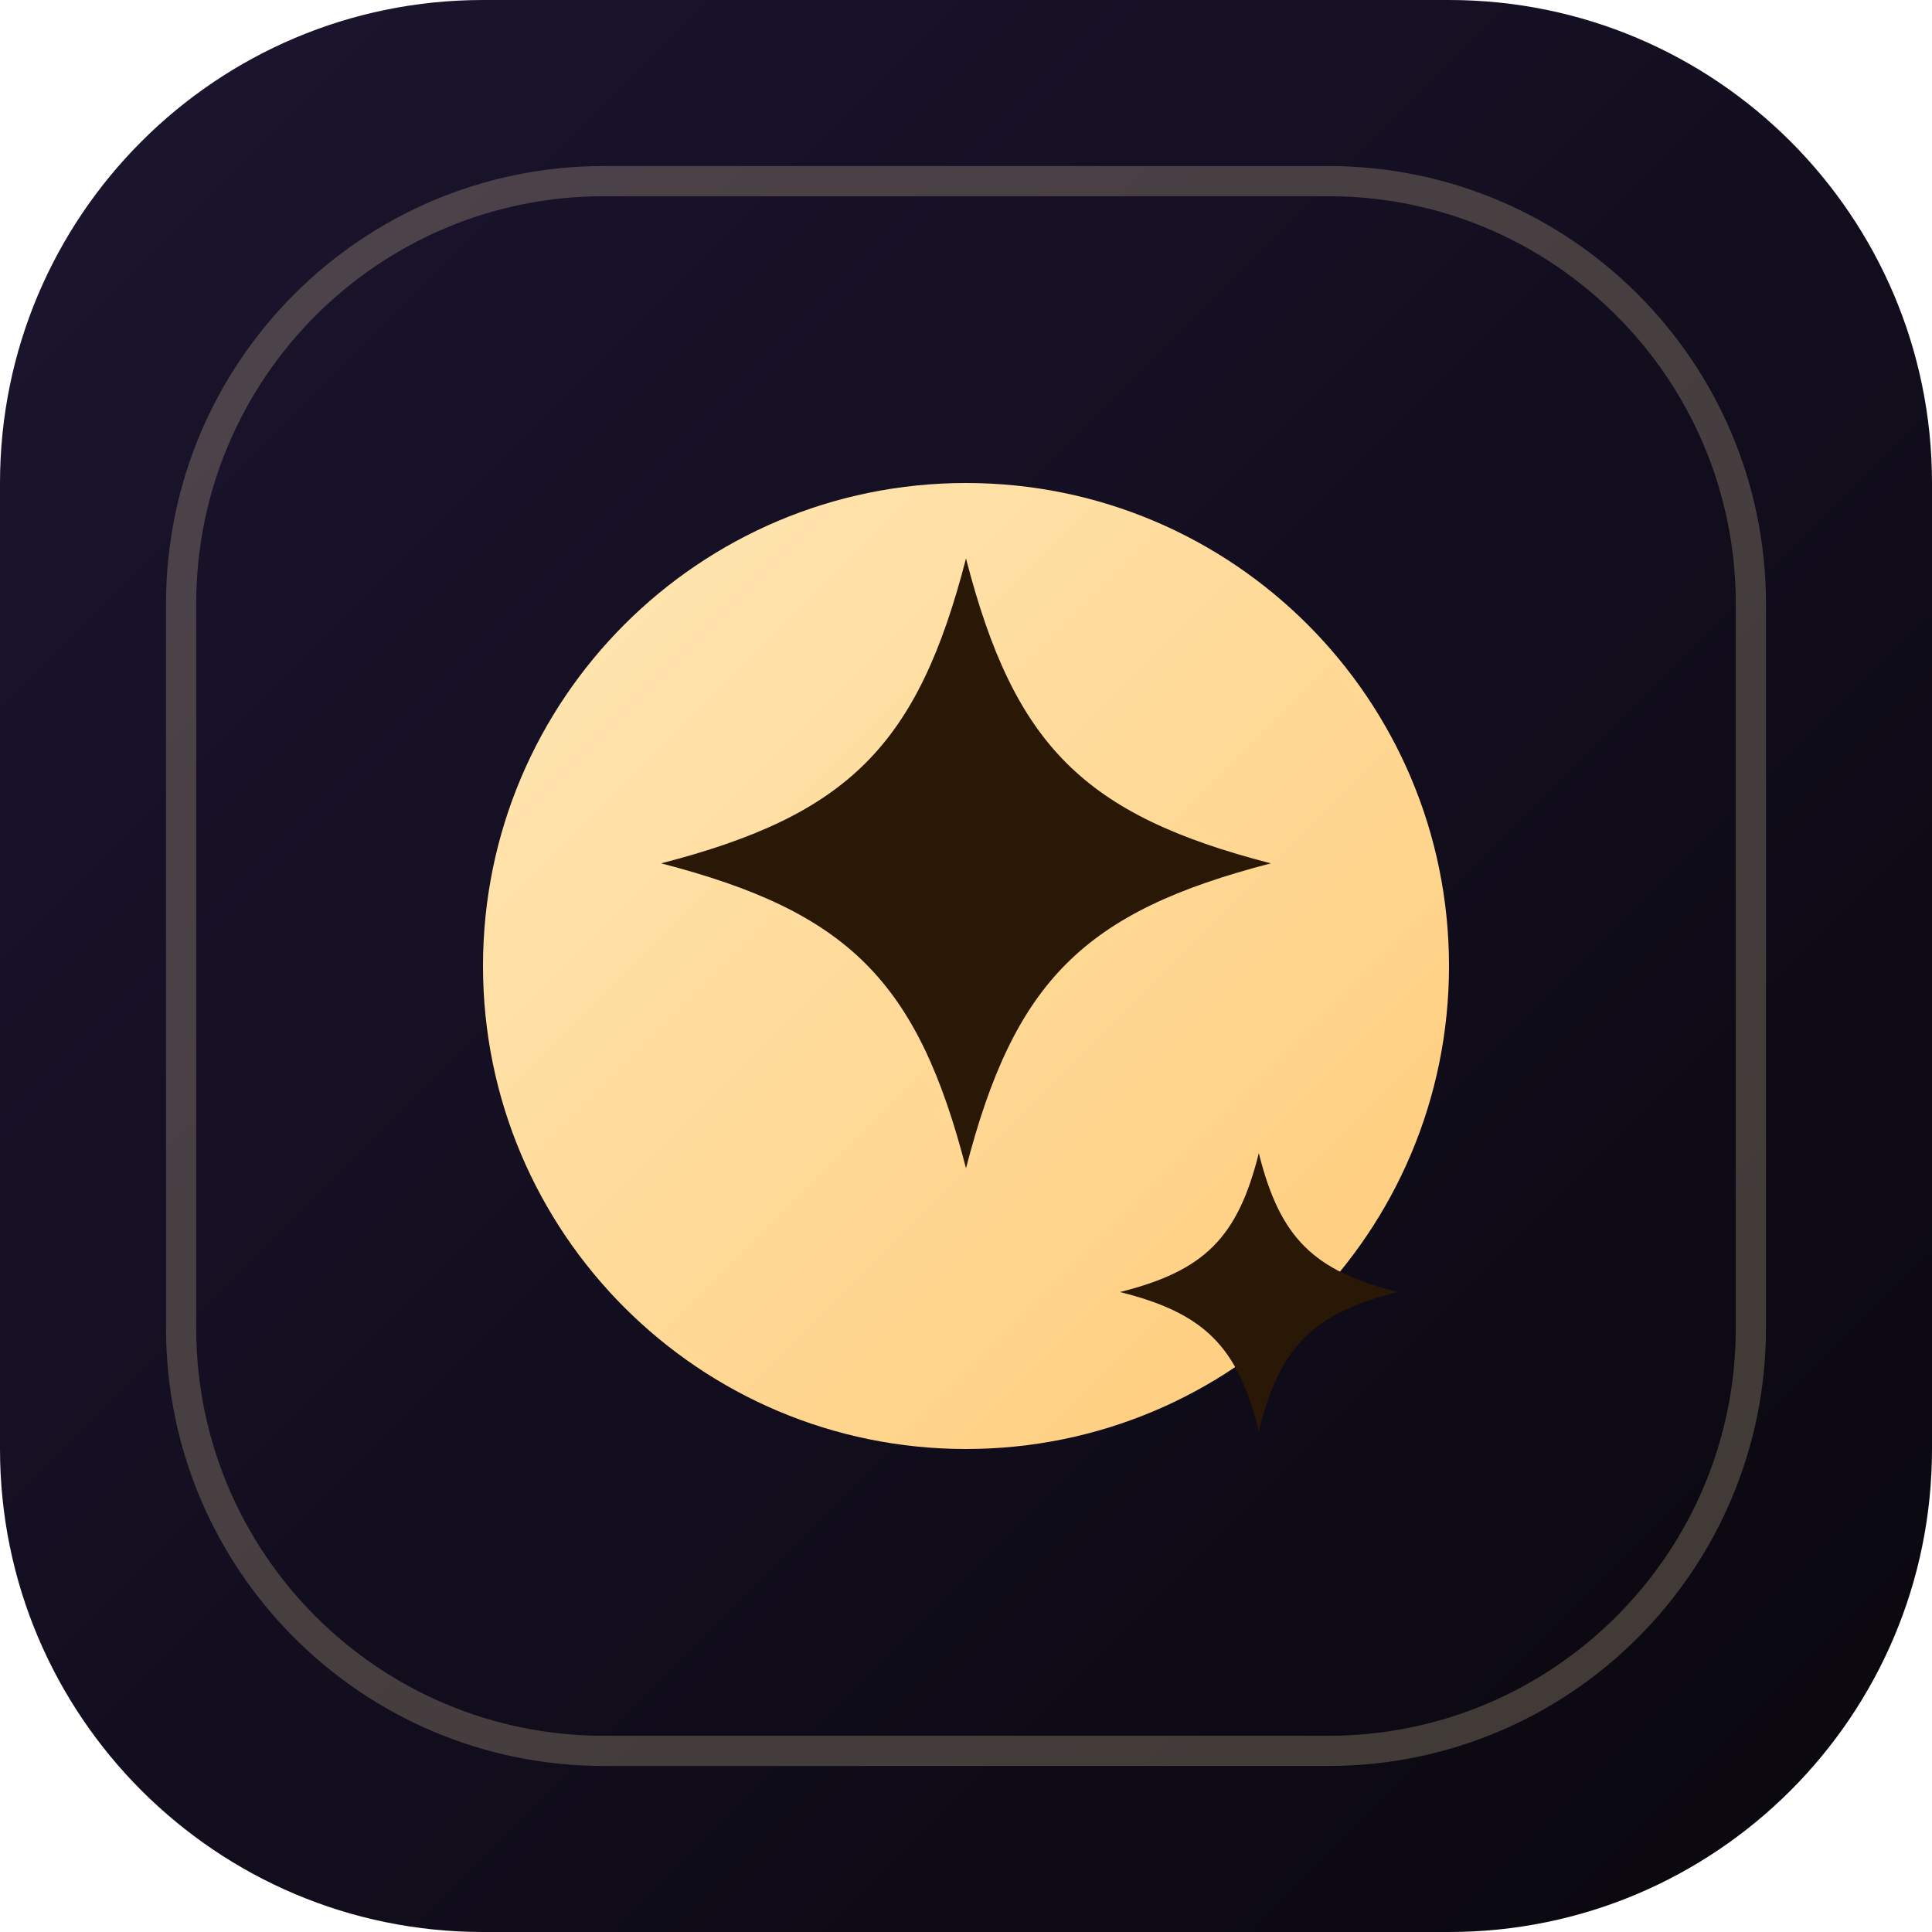
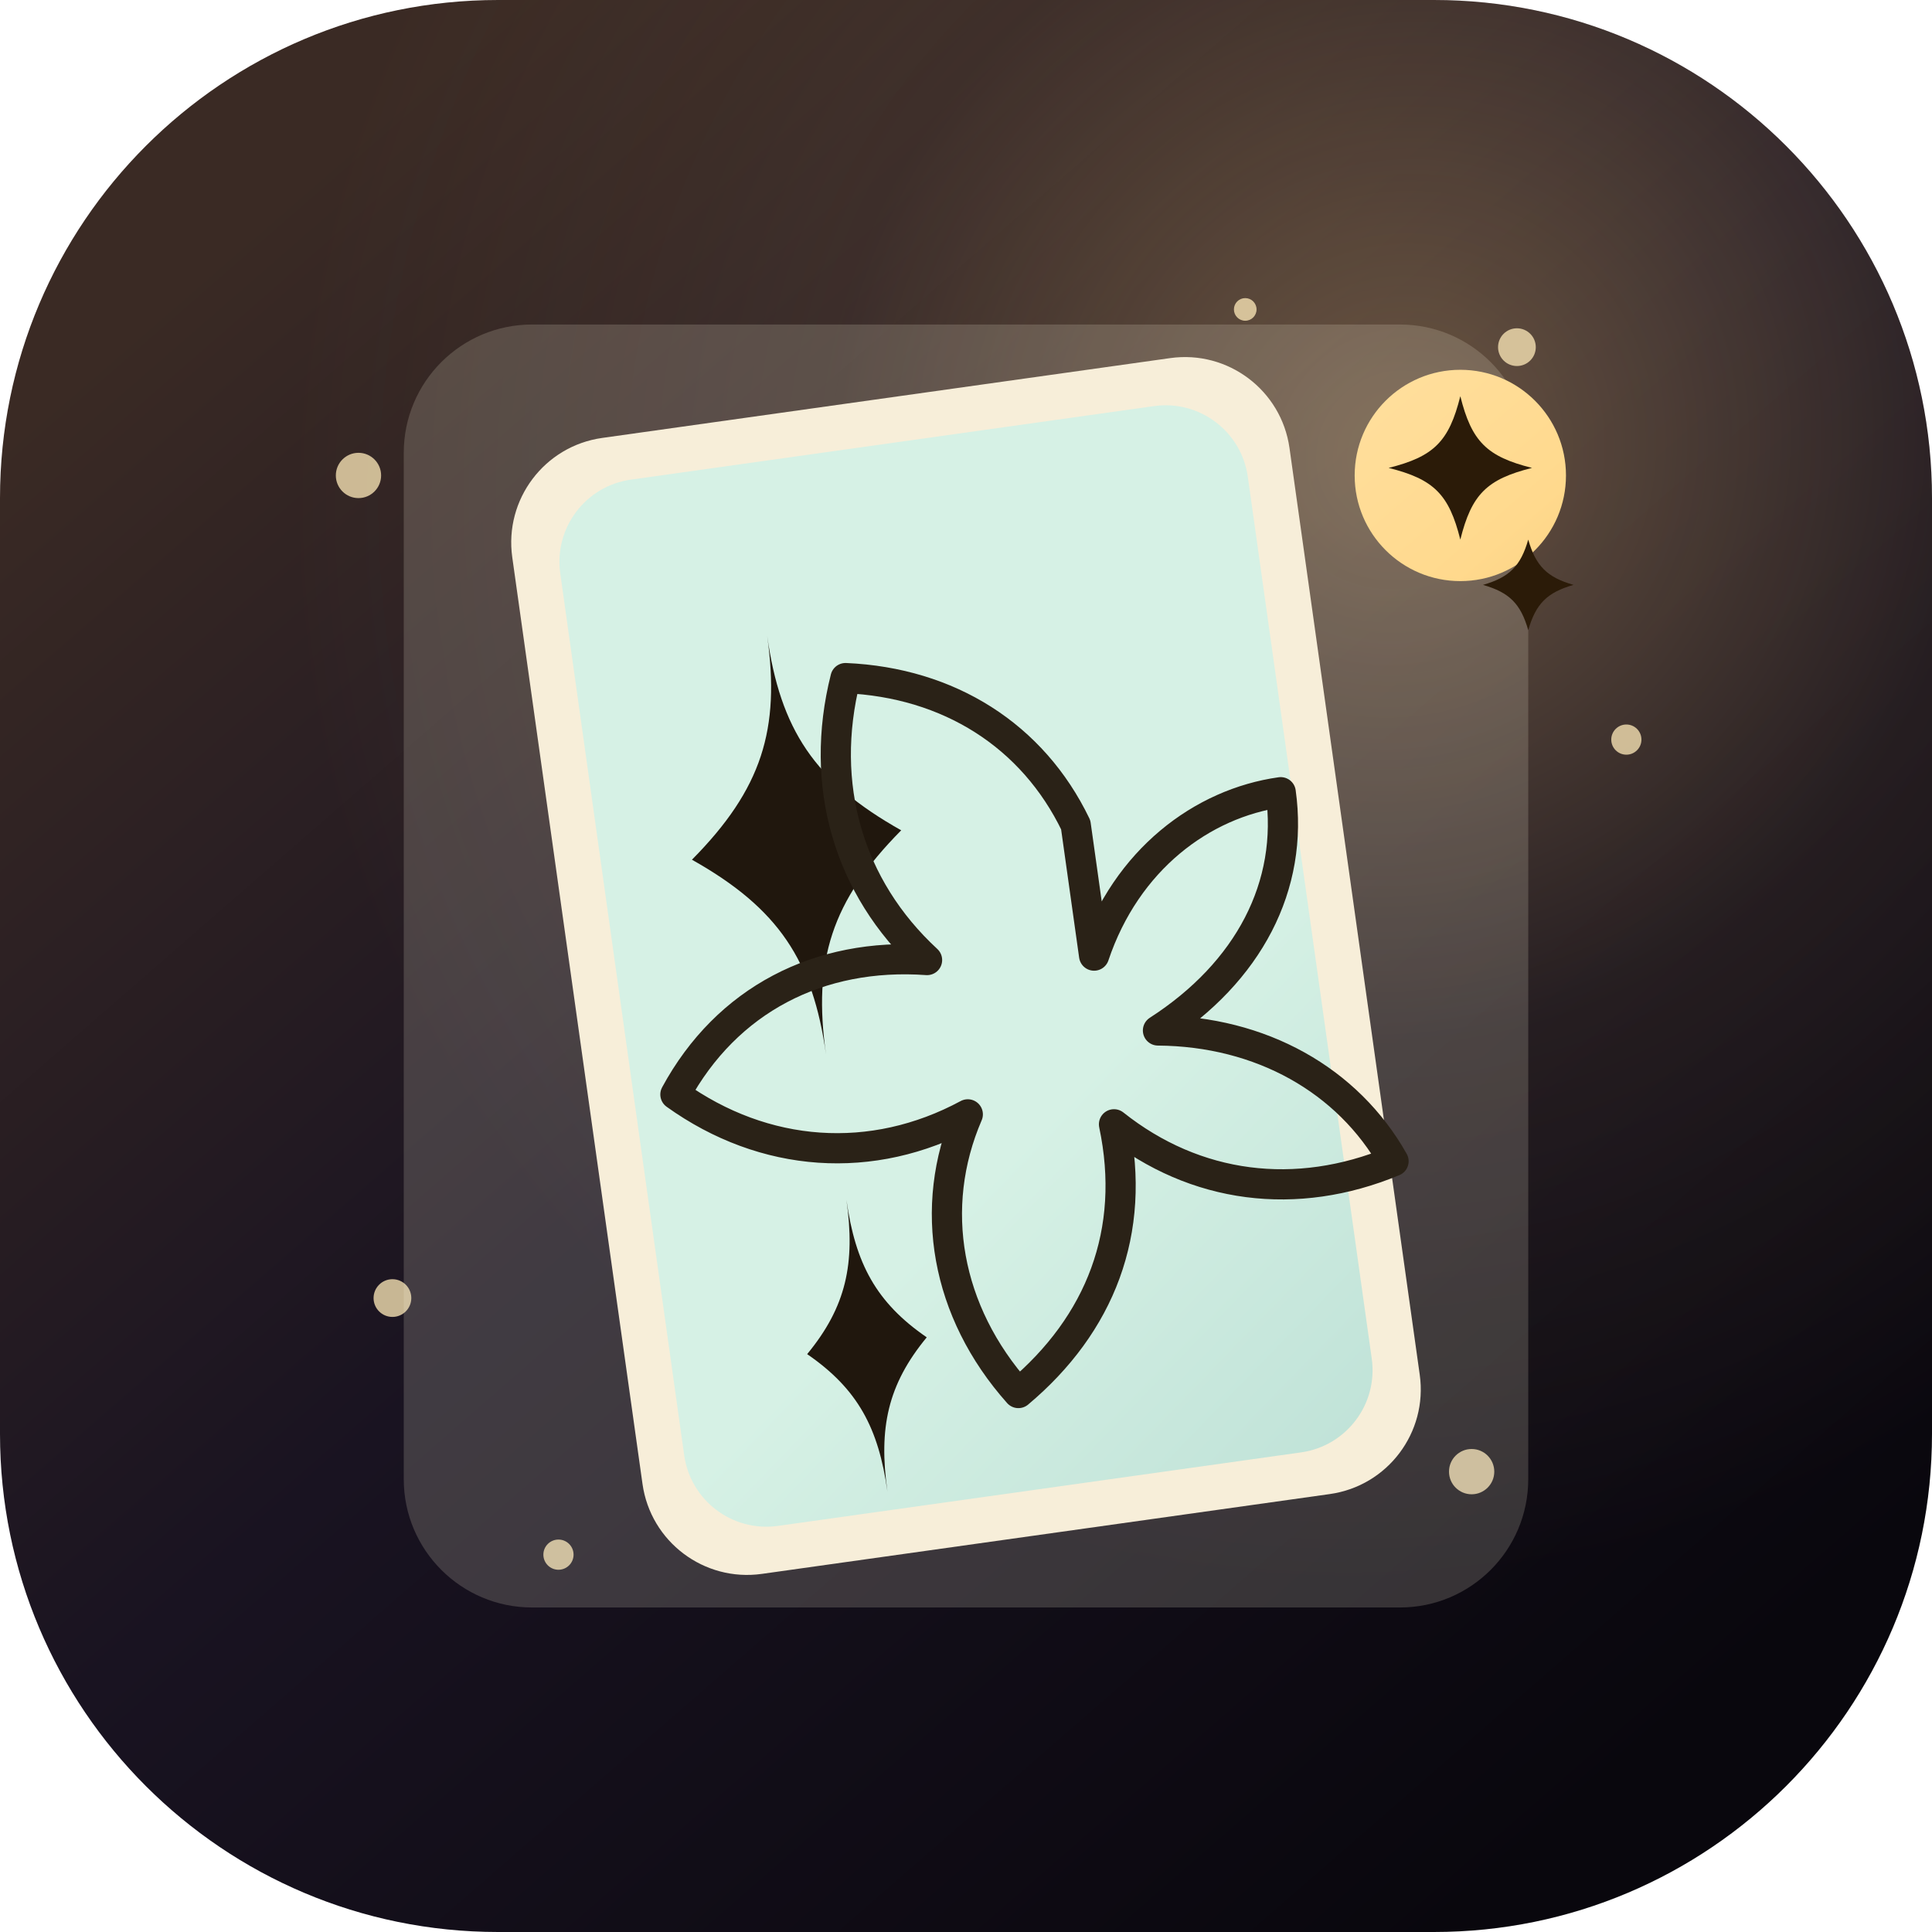
- <svg xmlns="http://www.w3.org/2000/svg" viewBox="0 0 64 64">
+ <svg xmlns="http://www.w3.org/2000/svg" viewBox="0 0 512 512">
  <defs>
-     <linearGradient id="bg" x1="0" y1="0" x2="1" y2="1">
-       <stop offset="0%" stop-color="#1c1530" />
-       <stop offset="100%" stop-color="#09070d" />
+     <linearGradient id="bg" x1="72" y1="54" x2="434" y2="470" gradientUnits="userSpaceOnUse">
+       <stop offset="0" stop-color="#3a2a24" />
+       <stop offset="0.48" stop-color="#191321" />
+       <stop offset="1" stop-color="#09070d" />
    </linearGradient>
-     <linearGradient id="gold" x1="0" y1="0" x2="1" y2="1">
-       <stop offset="0%" stop-color="#ffe8b7" />
-       <stop offset="100%" stop-color="#ffcb78" />
+     <radialGradient id="glow" cx="0" cy="0" r="1" gradientTransform="translate(372 120) rotate(129.145) scale(306.799 289.197)" gradientUnits="userSpaceOnUse">
+       <stop offset="0" stop-color="#ffcf80" stop-opacity=".35" />
+       <stop offset=".52" stop-color="#ffcf80" stop-opacity=".08" />
+       <stop offset="1" stop-color="#ffcf80" stop-opacity="0" />
+     </radialGradient>
+     <linearGradient id="gold" x1="146" y1="116" x2="366" y2="370" gradientUnits="userSpaceOnUse">
+       <stop offset="0" stop-color="#ffecc4" />
+       <stop offset=".55" stop-color="#ffd98d" />
+       <stop offset="1" stop-color="#dca54c" />
+     </linearGradient>
+     <linearGradient id="cardFace" x1="174" y1="152" x2="336" y2="360" gradientUnits="userSpaceOnUse">
+       <stop offset="0" stop-color="#d6f1e5" />
+       <stop offset="1" stop-color="#a6d1c8" />
    </linearGradient>
  </defs>
-   <rect width="64" height="64" rx="16" fill="url(#bg)" />
-   <rect x="6" y="6" width="52" height="52" rx="14" fill="none" stroke="rgba(255,232,183,0.22)" />
-   <circle cx="32" cy="32" r="16" fill="url(#gold)" />
-   <path d="M32 18.5c1.6 6.2 3.9 8.5 10.1 10.1-6.2 1.6-8.5 3.9-10.1 10.1-1.6-6.2-3.9-8.5-10.1-10.1 6.2-1.6 8.5-3.9 10.1-10.1Zm9.7 19.7c.7 2.8 1.8 3.9 4.6 4.6-2.8.7-3.9 1.8-4.6 4.6-.7-2.8-1.8-3.9-4.6-4.6 2.8-.7 3.9-1.8 4.6-4.6Z" fill="#2a1806" />
+   <rect width="512" height="512" rx="132" fill="url(#bg)" />
+   <rect width="512" height="512" rx="132" fill="url(#glow)" />
+   <g fill="#f8e4b5" opacity=".78">
+     <circle cx="95" cy="126" r="6" />
+     <circle cx="402" cy="92" r="5" />
+     <circle cx="431" cy="196" r="4" />
+     <circle cx="104" cy="344" r="5" />
+     <circle cx="390" cy="390" r="6" />
+     <circle cx="148" cy="412" r="4" />
+     <circle cx="330" cy="82" r="3" />
+   </g>
+   <rect x="107" y="86" width="298" height="340" rx="34" fill="#f6ecd7" opacity=".18" />
+   <g transform="translate(152 104) rotate(-8 104 152)">
+     <rect x="0" y="0" width="208" height="304" rx="28" fill="#f7eed9" />
+     <rect x="12" y="12" width="184" height="280" rx="22" fill="url(#cardFace)" />
+     <path d="M64 58c0 25-7 40-28 56 21 16 28 31 28 56 0-25 7-40 28-56-21-16-28-31-28-56Zm0 151c0 17-4 28-16 39 12 11 16 22 16 39 0-17 4-28 16-39-12-11-16-22-16-39Z" fill="#20170d" />
+     <path d="M138 154c12-24 34-36 55-36 0 25-15 46-41 58 27 4 48 20 57 43-27 7-53 0-72-20 2 29-11 52-35 67-16-24-17-52-3-75-27 10-55 4-76-16 17-23 43-32 71-26-18-22-22-50-11-77 27 5 47 22 55 47Z" fill="none" stroke="#2a2217" stroke-linecap="round" stroke-linejoin="round" stroke-width="8" />
+   </g>
+   <circle cx="387" cy="126" r="28" fill="url(#gold)" />
+   <path d="M387 105c3 12 7 16 19 19-12 3-16 7-19 19-3-12-7-16-19-19 12-3 16-7 19-19Zm18 38c2 7 5 10 12 12-7 2-10 5-12 12-2-7-5-10-12-12 7-2 10-5 12-12Z" fill="#2b1b08" />
</svg>
